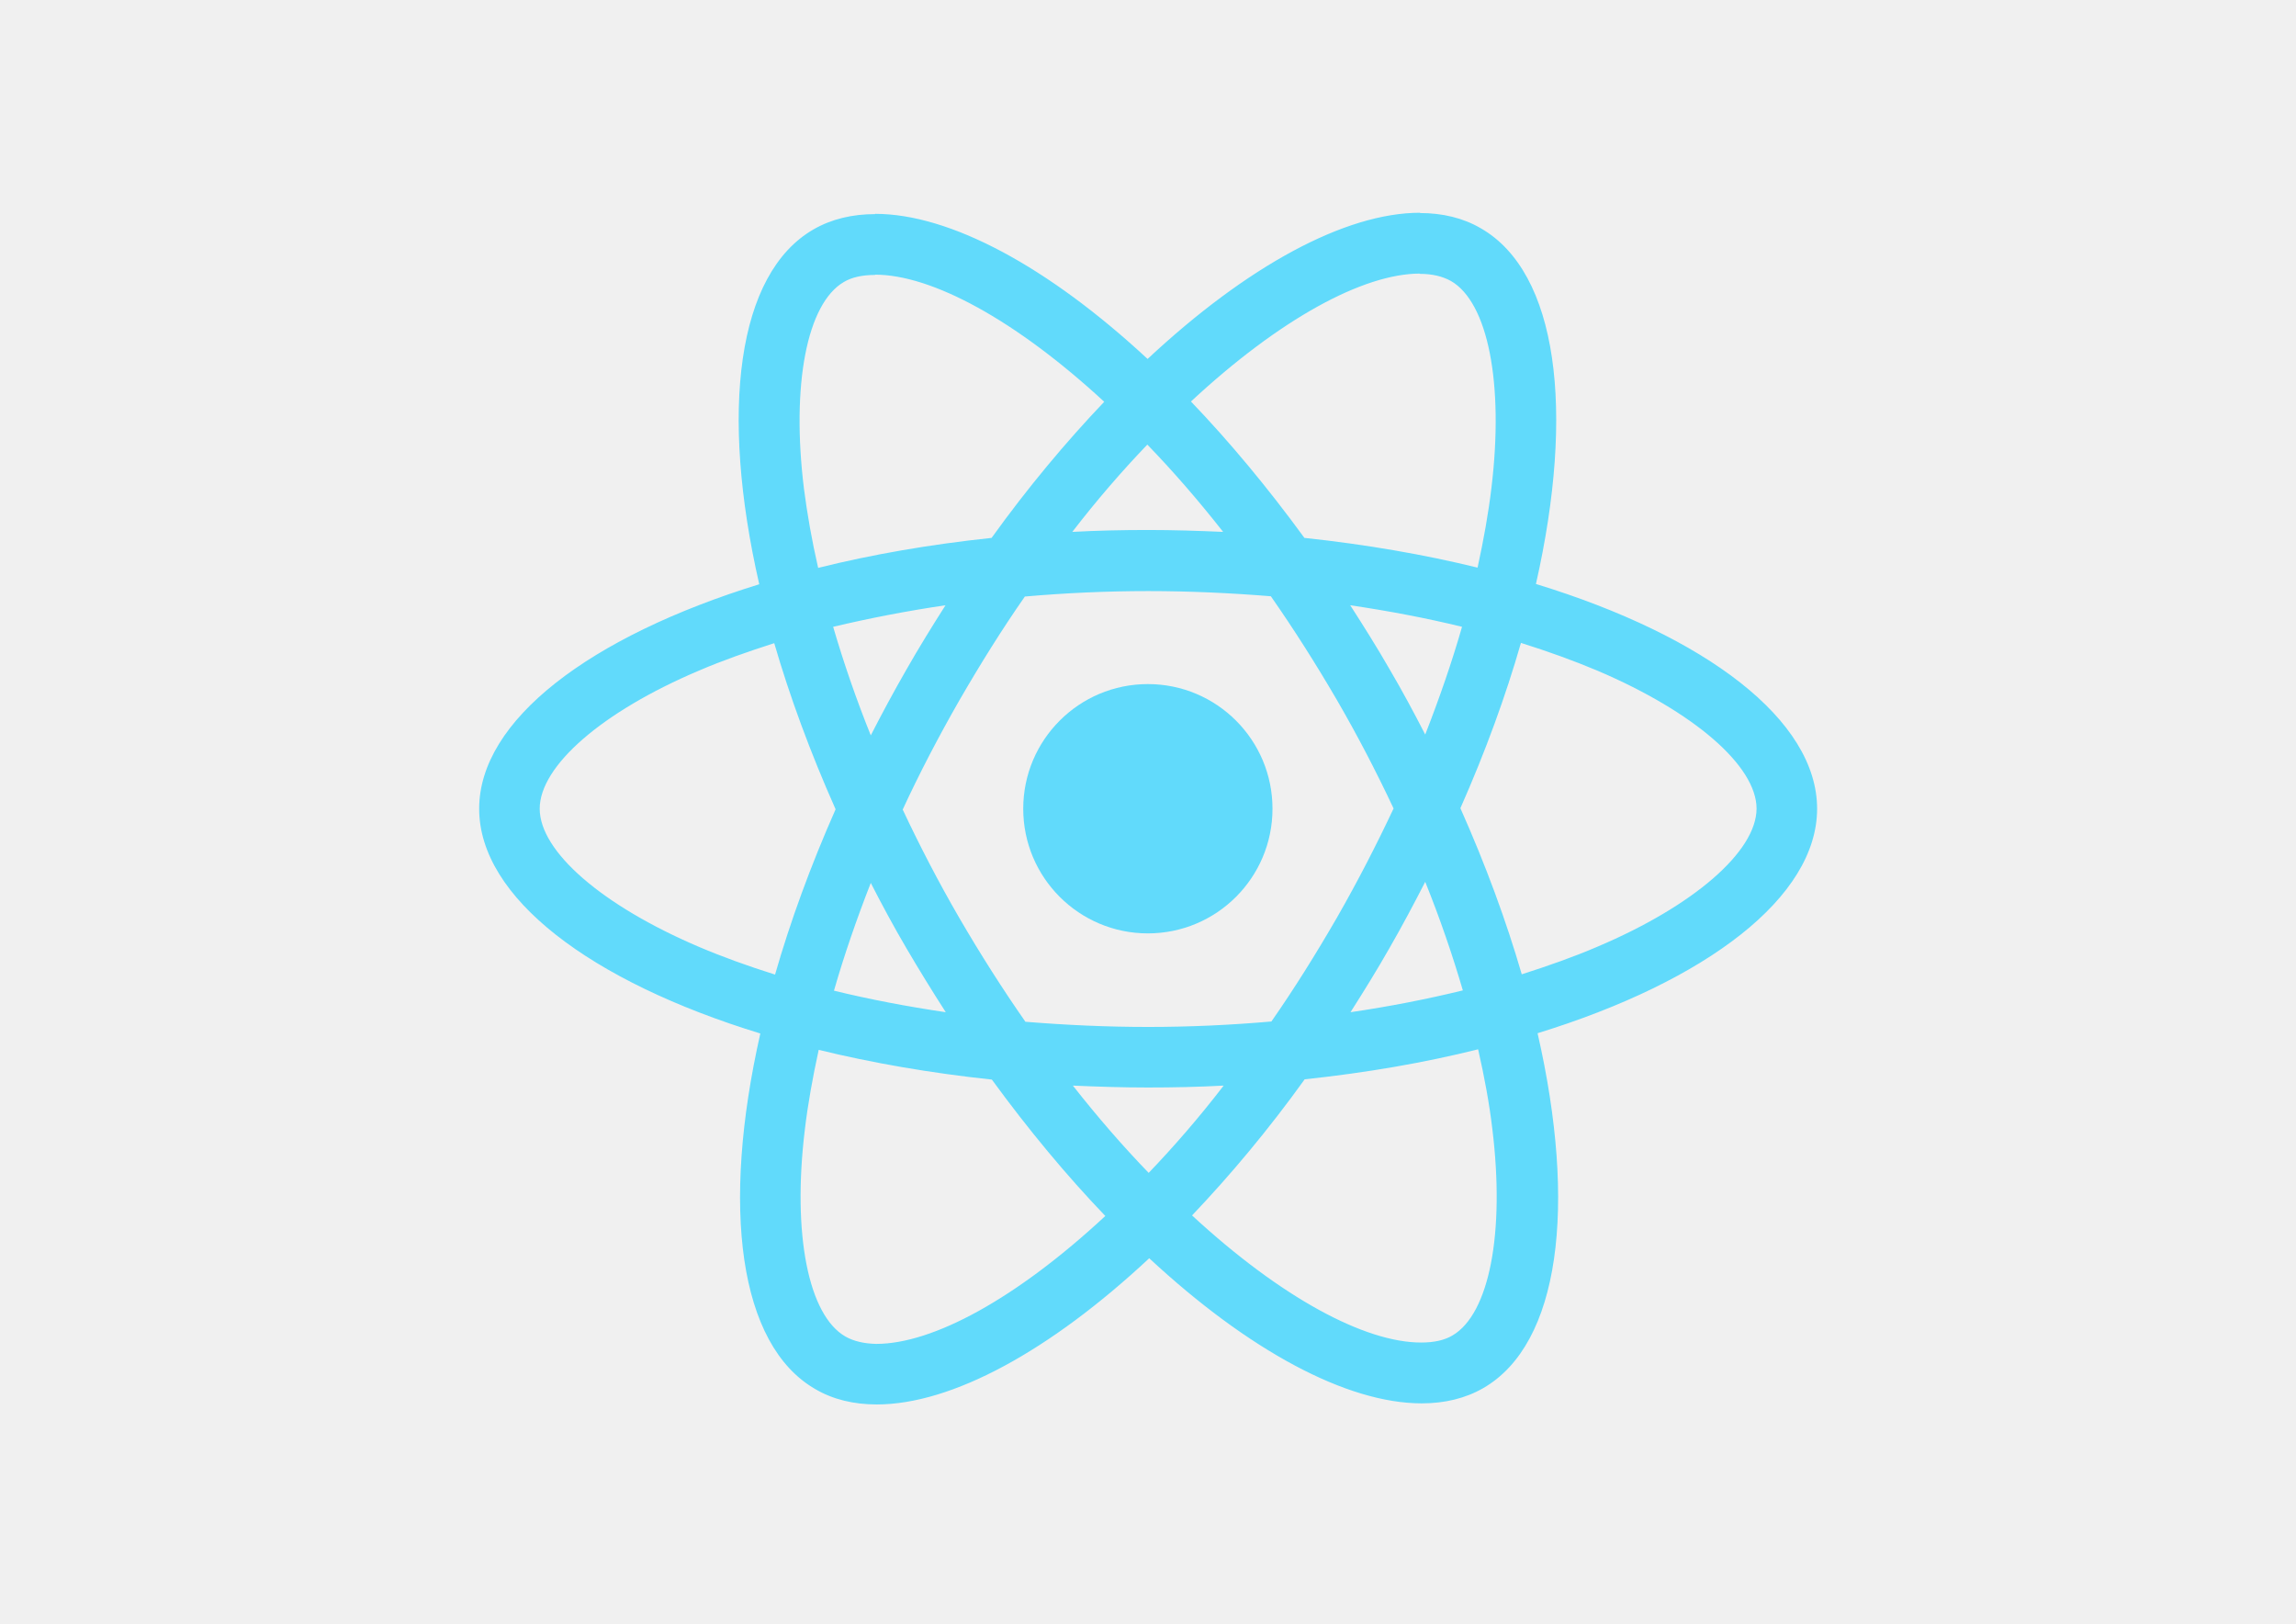
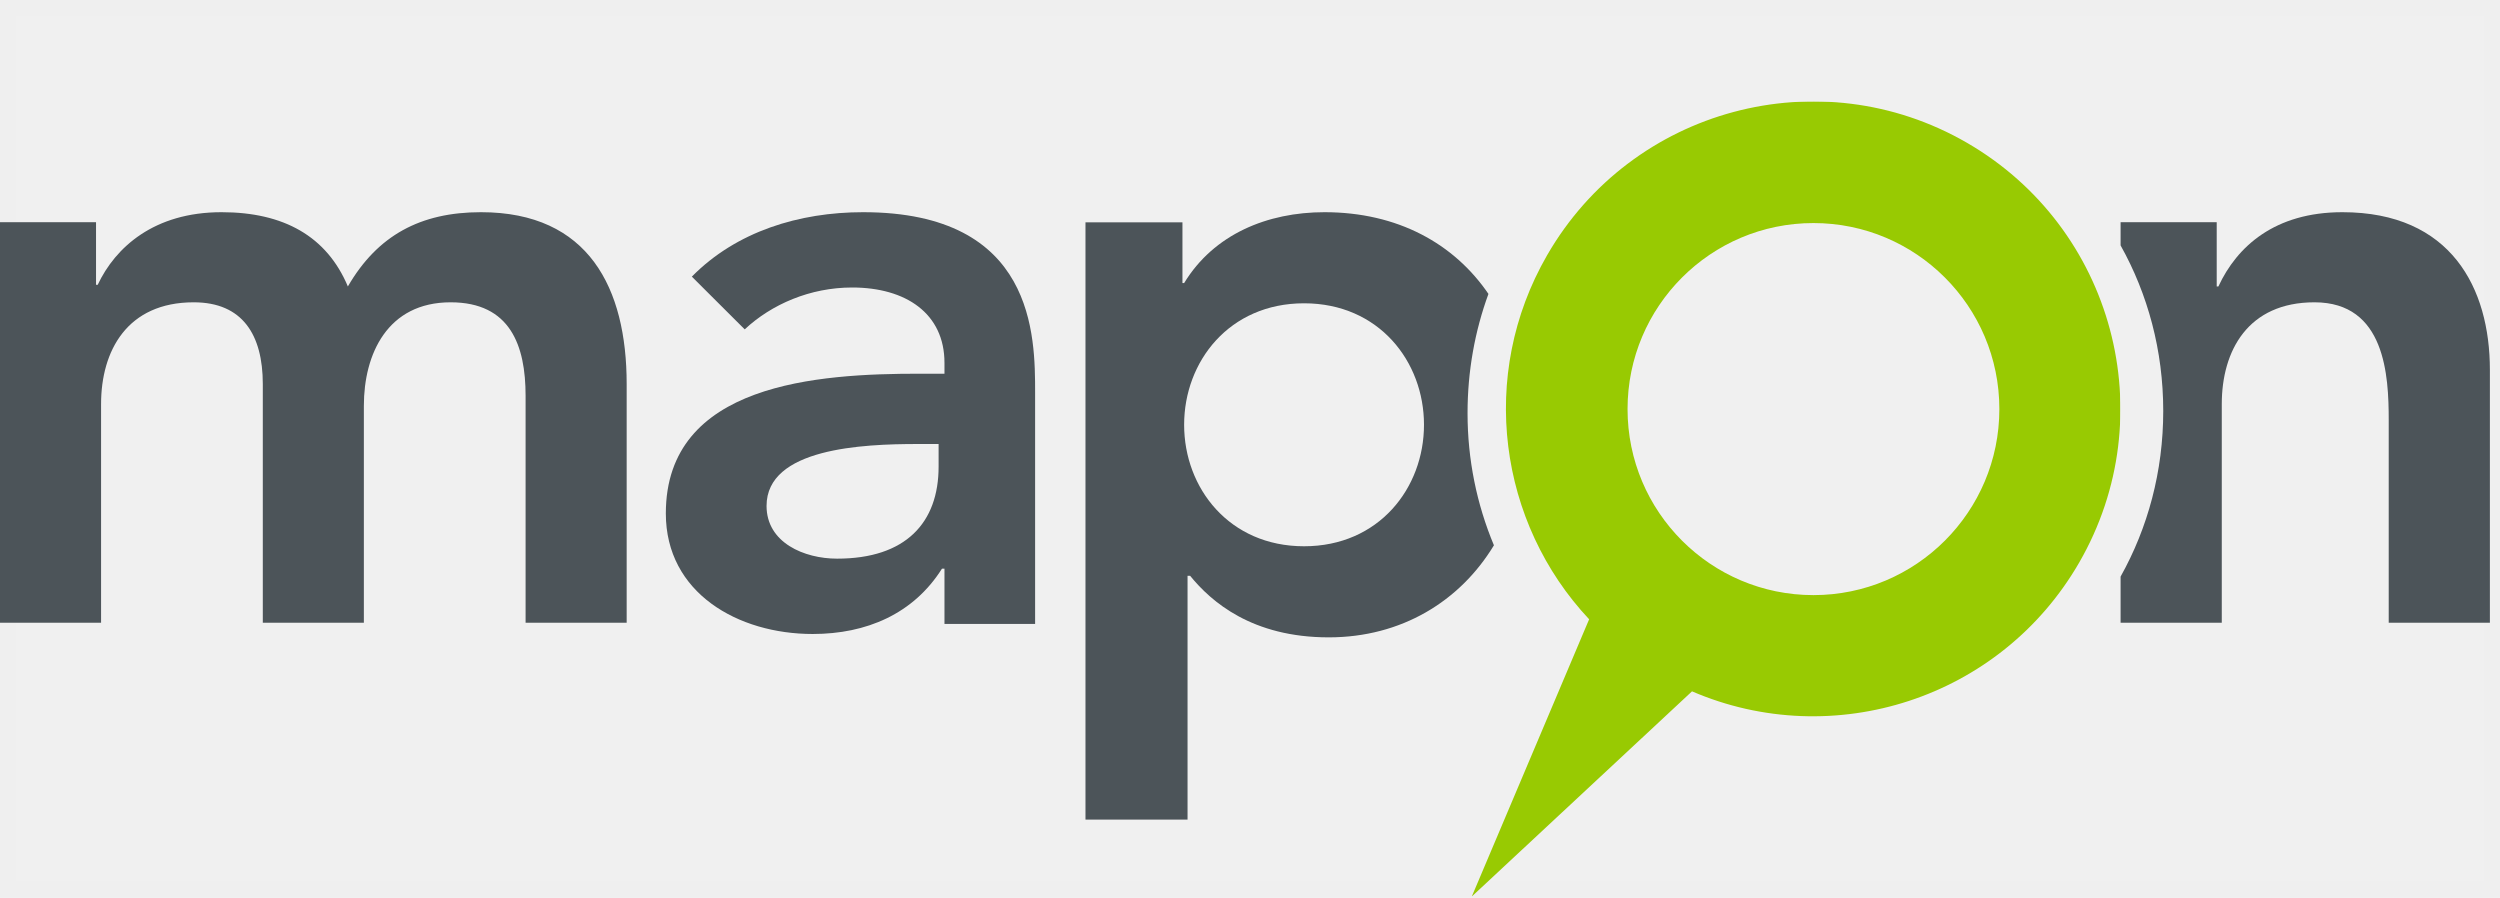
- <svg xmlns="http://www.w3.org/2000/svg" viewBox="0 0 841.9 595.3">
-   <g fill="#61DAFB">
-     <path d="M666.3 296.5c0-32.5-40.7-63.3-103.1-82.4 14.4-63.6 8-114.2-20.2-130.4-6.5-3.8-14.1-5.6-22.4-5.6v22.3c4.6 0 8.3.9 11.4 2.6 13.6 7.8 19.5 37.5 14.9 75.7-1.1 9.4-2.9 19.3-5.1 29.4-19.6-4.8-41-8.5-63.5-10.9-13.5-18.5-27.5-35.3-41.6-50 32.6-30.3 63.2-46.9 84-46.9V78c-27.5 0-63.5 19.6-99.9 53.6-36.4-33.8-72.4-53.2-99.9-53.2v22.3c20.7 0 51.4 16.5 84 46.6-14 14.7-28 31.4-41.3 49.9-22.6 2.4-44 6.1-63.6 11-2.3-10-4-19.7-5.2-29-4.7-38.2 1.1-67.9 14.6-75.8 3-1.8 6.9-2.6 11.5-2.6V78.5c-8.4 0-16 1.8-22.6 5.6-28.1 16.2-34.4 66.7-19.9 130.1-62.2 19.2-102.7 49.9-102.7 82.3 0 32.5 40.7 63.3 103.1 82.4-14.4 63.6-8 114.2 20.2 130.4 6.5 3.8 14.1 5.6 22.5 5.6 27.5 0 63.5-19.6 99.9-53.6 36.4 33.8 72.4 53.2 99.9 53.2 8.4 0 16-1.8 22.6-5.6 28.1-16.2 34.4-66.7 19.9-130.1 62-19.1 102.5-49.9 102.5-82.3zm-130.2-66.7c-3.7 12.9-8.3 26.2-13.5 39.5-4.1-8-8.4-16-13.1-24-4.6-8-9.5-15.8-14.4-23.4 14.2 2.1 27.9 4.7 41 7.9zm-45.8 106.5c-7.8 13.5-15.8 26.3-24.1 38.2-14.9 1.3-30 2-45.2 2-15.1 0-30.2-.7-45-1.9-8.3-11.9-16.4-24.6-24.2-38-7.6-13.1-14.5-26.4-20.8-39.8 6.2-13.4 13.2-26.8 20.7-39.9 7.8-13.5 15.8-26.3 24.1-38.2 14.9-1.3 30-2 45.2-2 15.1 0 30.2.7 45 1.9 8.3 11.9 16.4 24.6 24.2 38 7.6 13.1 14.5 26.4 20.8 39.8-6.3 13.4-13.2 26.8-20.7 39.9zm32.3-13c5.4 13.4 10 26.8 13.8 39.8-13.1 3.2-26.9 5.9-41.2 8 4.9-7.7 9.8-15.6 14.4-23.7 4.6-8 8.9-16.1 13-24.1zM421.2 430c-9.3-9.6-18.6-20.3-27.8-32 9 .4 18.2.7 27.5.7 9.4 0 18.7-.2 27.8-.7-9 11.7-18.3 22.4-27.5 32zm-74.4-58.9c-14.2-2.1-27.9-4.7-41-7.9 3.7-12.9 8.3-26.2 13.5-39.5 4.1 8 8.4 16 13.1 24 4.7 8 9.5 15.8 14.4 23.4zM420.7 163c9.3 9.6 18.6 20.3 27.8 32-9-.4-18.2-.7-27.5-.7-9.4 0-18.7.2-27.8.7 9-11.7 18.3-22.4 27.5-32zm-74 58.9c-4.9 7.7-9.8 15.6-14.4 23.7-4.6 8-8.9 16-13 24-5.4-13.4-10-26.8-13.8-39.8 13.1-3.1 26.9-5.8 41.2-7.9zm-90.5 125.2c-35.4-15.1-58.3-34.9-58.3-50.6 0-15.7 22.9-35.6 58.3-50.6 8.6-3.7 18-7 27.7-10.1 5.7 19.6 13.2 40 22.5 60.9-9.2 20.8-16.6 41.1-22.2 60.6-9.9-3.1-19.3-6.5-28-10.2zM310 490c-13.6-7.8-19.5-37.5-14.9-75.7 1.1-9.4 2.9-19.3 5.1-29.4 19.6 4.8 41 8.5 63.5 10.9 13.5 18.5 27.5 35.3 41.6 50-32.6 30.3-63.2 46.9-84 46.9-4.5-.1-8.3-1-11.3-2.7zm237.2-76.2c4.7 38.2-1.1 67.9-14.6 75.8-3 1.8-6.9 2.6-11.5 2.6-20.7 0-51.4-16.5-84-46.6 14-14.7 28-31.4 41.3-49.9 22.6-2.4 44-6.1 63.6-11 2.3 10.1 4.1 19.8 5.2 29.1zm38.5-66.7c-8.6 3.7-18 7-27.7 10.1-5.7-19.6-13.2-40-22.5-60.9 9.2-20.8 16.6-41.1 22.2-60.6 9.9 3.1 19.3 6.5 28.1 10.2 35.4 15.1 58.3 34.9 58.3 50.6-.1 15.7-23 35.6-58.4 50.6zM320.8 78.4z" />
-     <circle cx="420.9" cy="296.5" r="45.7" />
-     <path d="M520.5 78.1z" />
+ <svg xmlns="http://www.w3.org/2000/svg" width="156" height="56" viewBox="0 0 156 56" fill="none">
+   <rect opacity="0.01" x="0.5" y="0.5" width="155" height="55" fill="#D8D8D8" stroke="#979797" />
+   <path fill-rule="evenodd" clip-rule="evenodd" d="M146.162 13.241C141.953 13.241 139.585 15.376 138.428 17.875H138.323V13.866H132.325V15.313C134.025 18.354 134.986 21.869 134.986 25.647C134.986 29.424 134.025 32.94 132.325 35.98V38.859H138.639V25.217C138.639 21.884 140.268 18.864 144.425 18.864C148.845 18.864 149.056 23.447 149.056 26.205V38.859H155.369V23.082C155.369 17.979 152.948 13.241 146.162 13.241Z" fill="#4C5459" />
+   <path fill-rule="evenodd" clip-rule="evenodd" d="M0 13.866H5.992V17.771H6.097C7.201 15.428 9.619 13.241 13.823 13.241C17.712 13.241 20.393 14.752 21.707 17.875C23.547 14.699 26.227 13.241 30.011 13.241C36.739 13.241 39.104 17.979 39.104 23.967V38.859H32.797V24.696C32.797 21.572 31.851 18.864 28.119 18.864C24.177 18.864 22.705 22.092 22.705 25.321V38.859H16.399V23.967C16.399 20.895 15.137 18.864 12.088 18.864C7.936 18.864 6.307 21.884 6.307 25.217V38.859H0V13.866Z" fill="#4C5459" />
+   <path fill-rule="evenodd" clip-rule="evenodd" d="M58.935 35.486H58.778C56.998 38.308 54.064 39.561 50.713 39.561C46.051 39.561 41.548 37.002 41.548 32.04C41.548 23.894 51.08 23.319 57.364 23.319H58.935V22.641C58.935 19.559 56.526 17.94 53.174 17.94C50.556 17.94 48.147 18.986 46.47 20.552L43.171 17.262C45.947 14.441 49.875 13.241 53.855 13.241C64.591 13.241 64.591 20.97 64.591 24.521V38.934H58.935V35.486ZM58.569 27.706H57.26C53.803 27.706 47.833 27.968 47.833 31.57C47.833 33.868 50.189 34.86 52.232 34.86C56.526 34.86 58.569 32.615 58.569 29.116V27.706Z" fill="#4C5459" />
+   <path fill-rule="evenodd" clip-rule="evenodd" d="M91.575 25.783C91.575 23.154 92.034 20.65 92.879 18.34C90.745 15.214 87.23 13.241 82.647 13.241C79.091 13.241 75.748 14.61 73.89 17.663H73.785V13.873H67.734V51.142H74.103V35.928H74.262C75.588 37.56 78.136 39.771 82.912 39.771C87.441 39.771 91.101 37.526 93.221 34.027C92.148 31.462 91.575 28.675 91.575 25.783ZM81.374 34.087C76.704 34.087 73.89 30.454 73.89 26.506C73.89 22.559 76.704 18.926 81.374 18.926C86.044 18.926 88.857 22.559 88.857 26.506C88.857 30.454 86.044 34.087 81.374 34.087Z" fill="#4C5459" />
+   <mask id="mask0_0_3" style="mask-type:luminance" maskUnits="userSpaceOnUse" x="91" y="6" width="42" height="50">
+     <path fill-rule="evenodd" clip-rule="evenodd" d="M91.84 55.942H132.313V6.33H91.84V55.942H91.84Z" fill="white" />
+   </mask>
+   <g mask="url(#mask0_0_3)">
+     <path fill-rule="evenodd" clip-rule="evenodd" d="M124.76 25.527C124.76 31.938 119.566 37.135 113.159 37.135C106.753 37.135 101.559 31.938 101.559 25.527C101.559 19.116 106.753 13.919 113.159 13.919C119.566 13.919 124.76 19.116 124.76 25.527ZM91.84 55.942L105.581 43.14C114.386 46.935 124.831 43.615 129.742 35.103C135.035 25.93 131.894 14.2 122.726 8.903C113.557 3.606 101.833 6.749 96.541 15.923C92.211 23.427 93.526 32.639 99.162 38.643L91.84 55.942Z" fill="#98CA02" />
  </g>
</svg>
